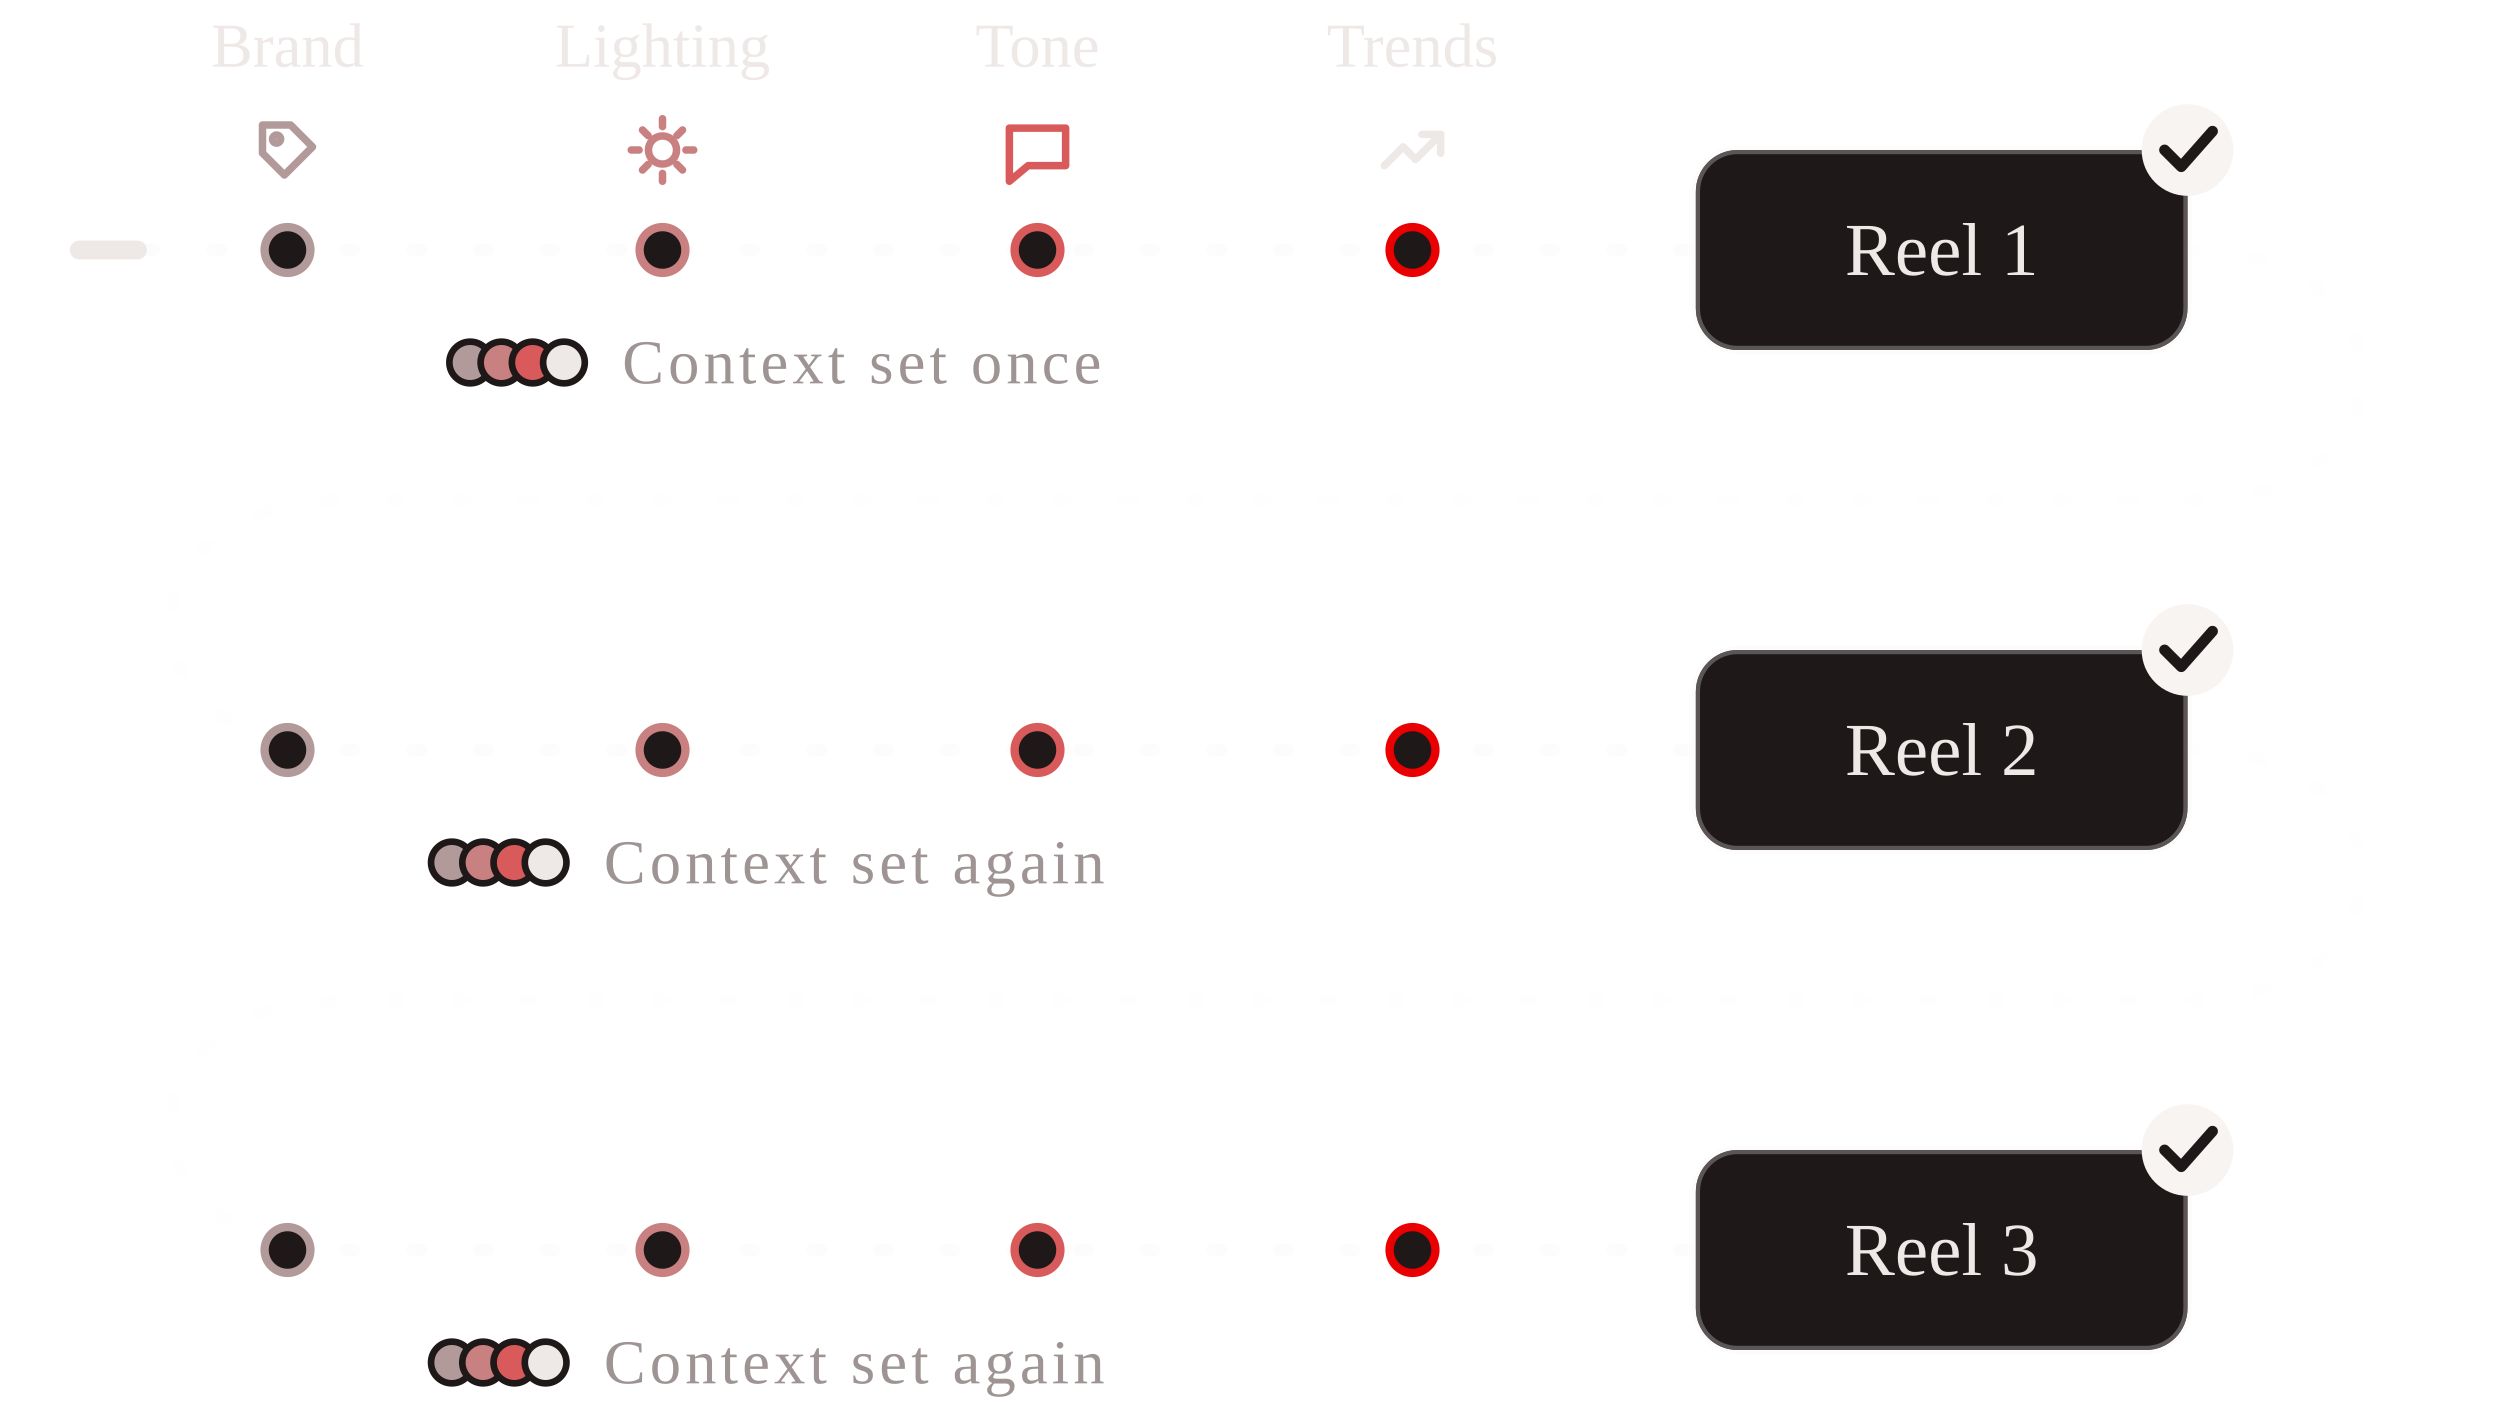
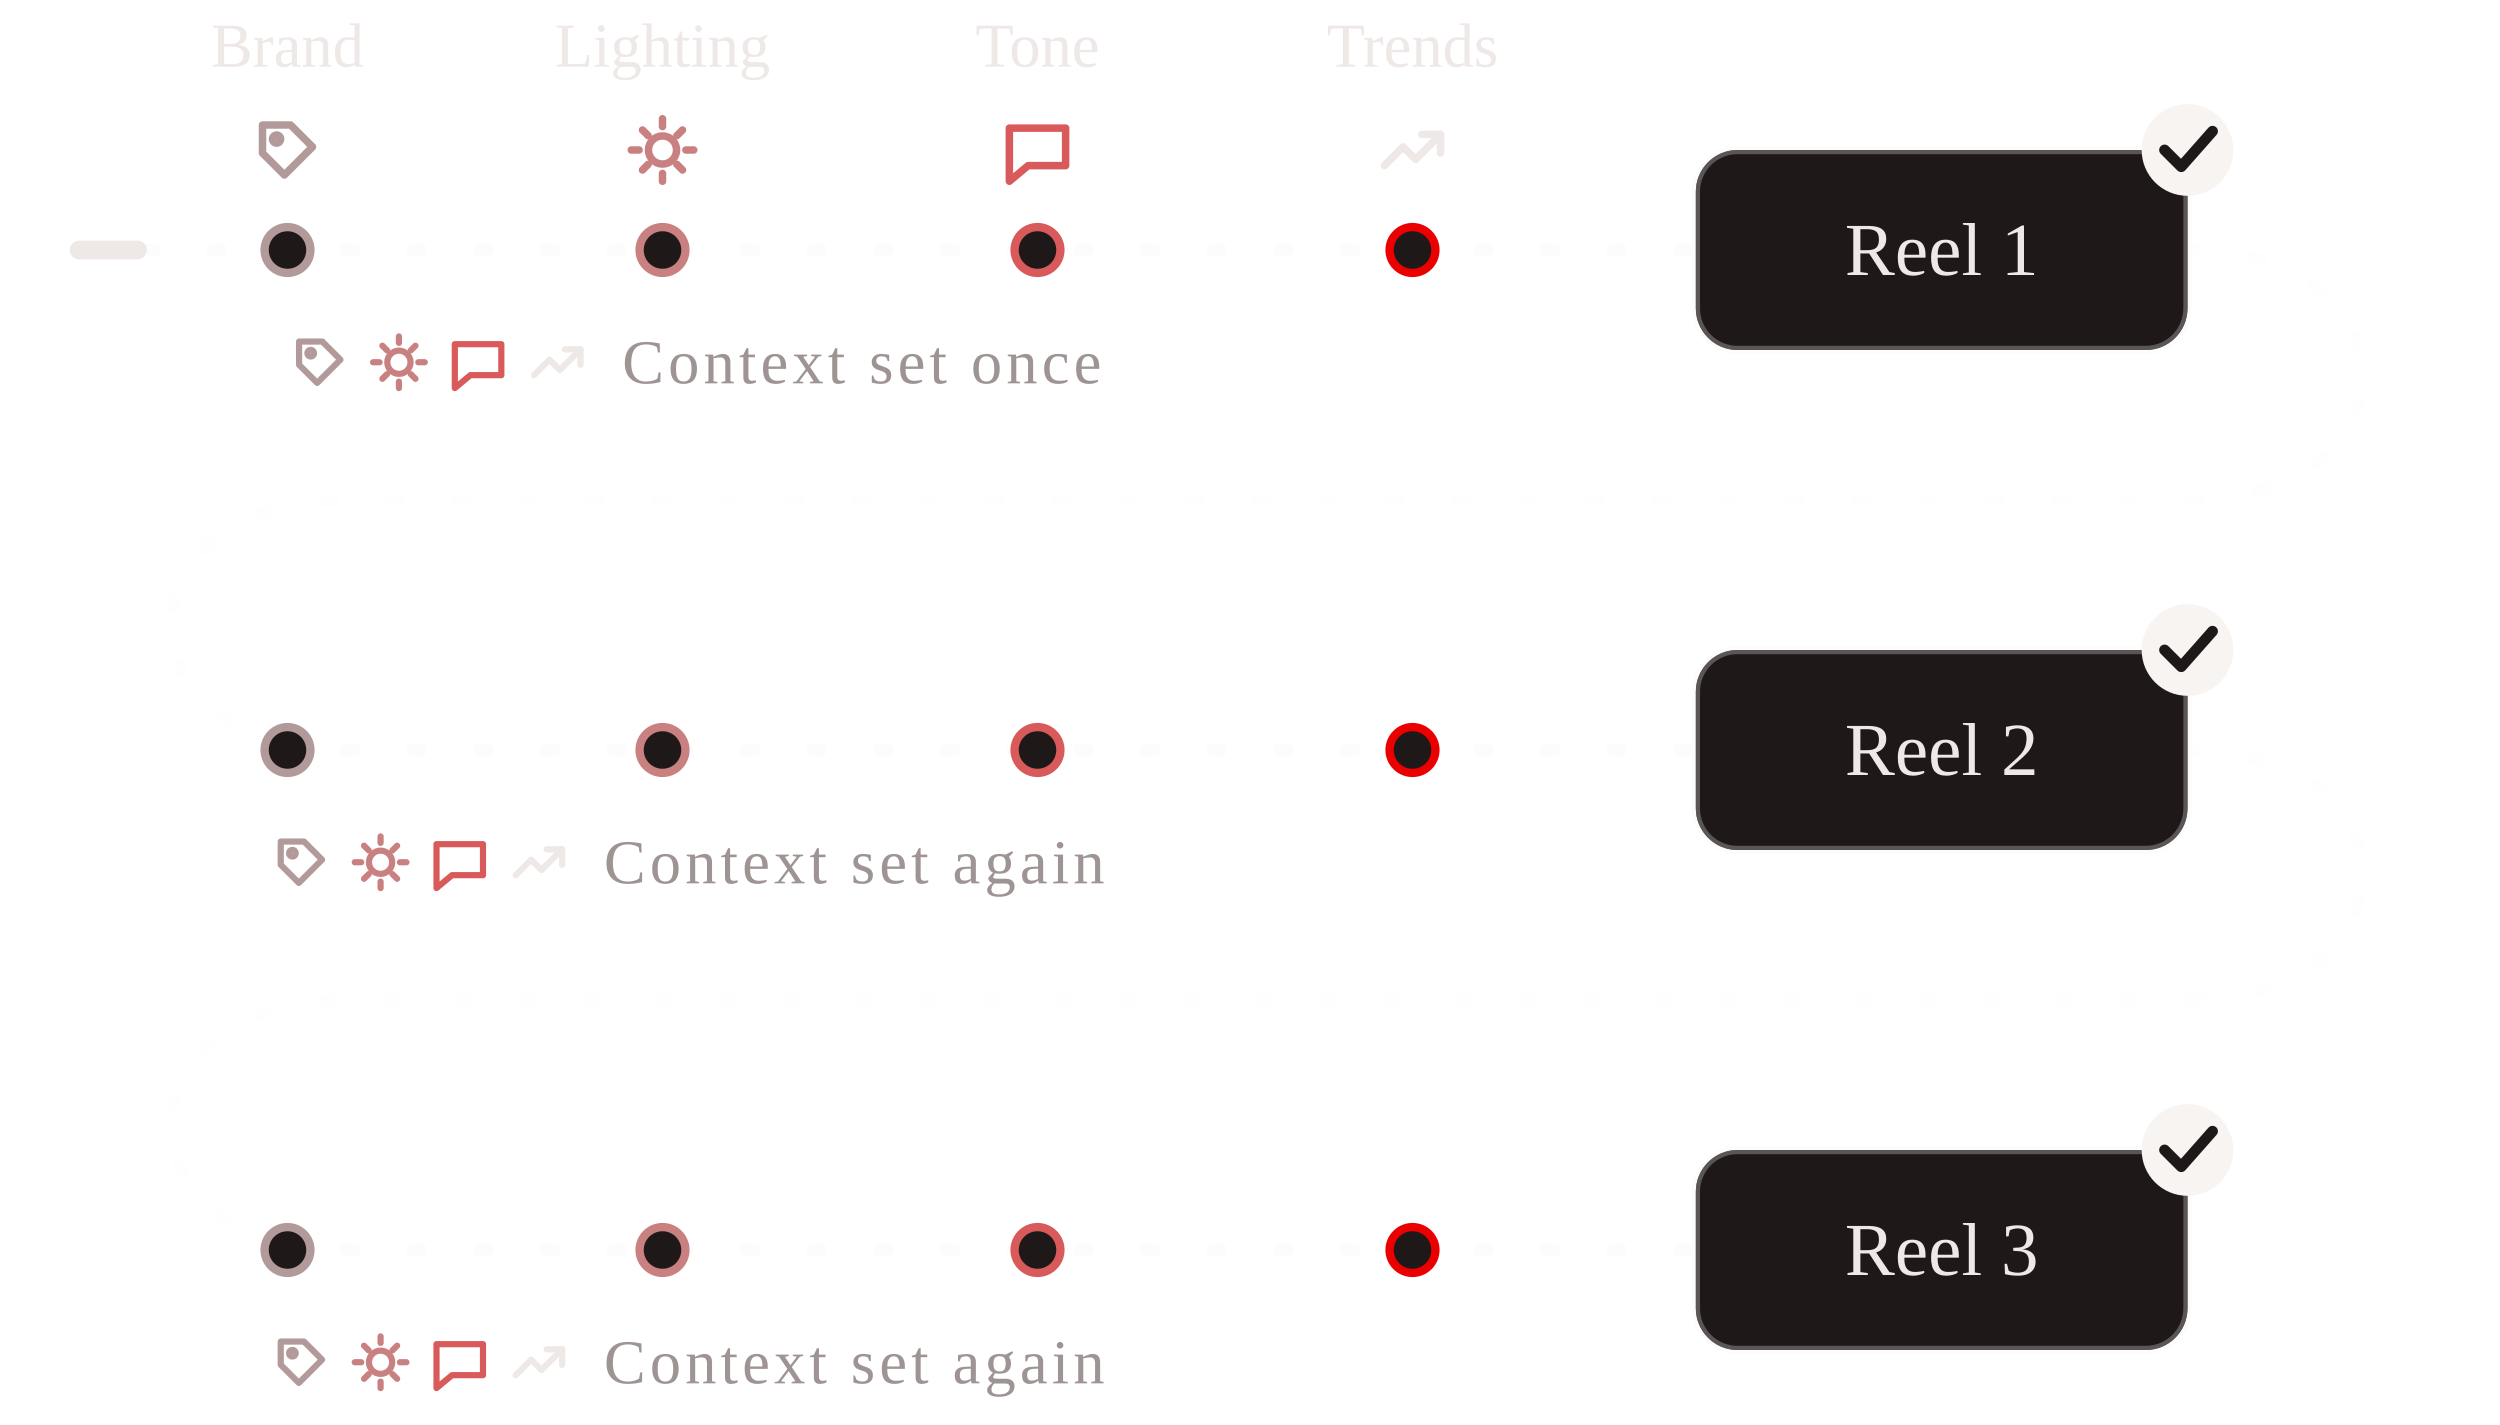
<svg xmlns="http://www.w3.org/2000/svg" viewBox="91 0 600 342" class="diagram" aria-hidden="true">
  <g fill="none" stroke-width="3" stroke-dasharray="2 14" stroke-linecap="round">
    <path d="M616,60 C672,60 672,120 616,120 H174 C118,120 118,180 174,180" stroke="rgba(248,244,242,0.14)" />
    <path d="M616,180 C672,180 672,240 616,240 H174 C118,240 118,300 174,300" stroke="rgba(248,244,242,0.14)" />
    <path d="M110,60 H616" stroke="rgba(248,244,242,0.28)" />
    <path d="M174,180 H616" stroke="rgba(248,244,242,0.28)" />
    <path d="M174,300 H616" stroke="rgba(248,244,242,0.28)" />
  </g>
  <defs>
    <linearGradient id="cosCtxRow" gradientUnits="userSpaceOnUse" x1="110" y1="0" x2="616" y2="0">
      <stop offset="9.881%" stop-color="#b39a9a" />
      <stop offset="27.668%" stop-color="#c98080" />
      <stop offset="45.455%" stop-color="#d95a5a" />
      <stop offset="63.241%" stop-color="#ea0000" />
    </linearGradient>
  </defs>
  <path d="M110,60 H616" pathLength="100" fill="none" stroke="url(#cosCtxRow)" stroke-width="3.5" stroke-linecap="round" stroke-dasharray="100 100" opacity="0" style="animation:cosTrailRow1 12s linear infinite" />
  <path d="M616,60 C672,60 672,120 616,120 H174 C118,120 118,180 174,180" pathLength="100" fill="none" stroke="#9e9493" stroke-width="2.5" stroke-linecap="round" stroke-dasharray="100 100" opacity="0" style="animation:cosTrailRet1 12s linear infinite" />
  <path d="M174,180 H616" pathLength="100" fill="none" stroke="url(#cosCtxRow)" stroke-width="3.5" stroke-linecap="round" stroke-dasharray="100 100" opacity="0" style="animation:cosTrailRow2 12s linear infinite" />
  <path d="M616,180 C672,180 672,240 616,240 H174 C118,240 118,300 174,300" pathLength="100" fill="none" stroke="#9e9493" stroke-width="2.5" stroke-linecap="round" stroke-dasharray="100 100" opacity="0" style="animation:cosTrailRet2 12s linear infinite" />
  <path d="M174,300 H616" pathLength="100" fill="none" stroke="url(#cosCtxRow)" stroke-width="3.5" stroke-linecap="round" stroke-dasharray="100 100" opacity="0" style="animation:cosTrailRow3 12s linear infinite" />
  <path d="M110,60 H616 C672,60 672,120 616,120 H174 C118,120 118,180 174,180 H616 C672,180 672,240 616,240 H174 C118,240 118,300 174,300 H616" fill="none" stroke="#eee8e6" stroke-width="4.5" stroke-linecap="round" stroke-dasharray="14 2940" style="animation:cossnake 12s linear infinite" />
  <g>
    <g>
      <text x="160" y="16" text-anchor="middle" style="font-weight:500;font-size:15px" fill="#eee8e6">Brand</text>
      <g transform="translate(151 27) scale(0.75)" fill="none" stroke="#b39a9a" stroke-width="2.4" stroke-linecap="round" stroke-linejoin="round">
        <path d="M4 4h9l7 7-9 9-7-7z" />
        <circle cx="8.5" cy="8.5" r="1.3" />
      </g>
    </g>
    <circle cx="160" cy="60" r="5.5" fill="none" stroke="#b39a9a" stroke-width="2" opacity="0" style="transform-box:fill-box;transform-origin:center;animation:cosChipPulse 12s linear infinite;animation-delay:-11.797s" />
    <circle cx="160" cy="60" r="5.5" fill="#1e1818" stroke="#b39a9a" stroke-width="2" style="transform-box:fill-box;transform-origin:center;animation:cosdKF0 12s linear infinite" />
  </g>
  <g>
    <g>
      <text x="250" y="16" text-anchor="middle" style="font-weight:500;font-size:15px" fill="#eee8e6">Lighting</text>
      <g transform="translate(241 27) scale(0.75)" fill="none" stroke="#c98080" stroke-width="2.4" stroke-linecap="round" stroke-linejoin="round">
        <circle cx="12" cy="12" r="4.5" />
        <path d="M12 2v2.5M12 19.5V22M2 12h2.5M19.5 12H22M5.6 5.6l1.8 1.8M16.6 16.6l1.8 1.8M18.4 5.6l-1.8 1.8M7.4 16.6l-1.8 1.8" />
      </g>
    </g>
    <circle cx="250" cy="60" r="5.5" fill="none" stroke="#c98080" stroke-width="2" opacity="0" style="transform-box:fill-box;transform-origin:center;animation:cosChipPulse 12s linear infinite;animation-delay:-11.431s" />
    <circle cx="250" cy="60" r="5.5" fill="#1e1818" stroke="#c98080" stroke-width="2" style="transform-box:fill-box;transform-origin:center;animation:cosdKF1 12s linear infinite" />
  </g>
  <g>
    <g>
      <text x="340" y="16" text-anchor="middle" style="font-weight:500;font-size:15px" fill="#eee8e6">Tone</text>
      <g transform="translate(331 27) scale(0.75)" fill="none" stroke="#d95a5a" stroke-width="2.4" stroke-linecap="round" stroke-linejoin="round">
        <path d="M3 5h18v12H9l-6 5z" />
      </g>
    </g>
    <circle cx="340" cy="60" r="5.5" fill="none" stroke="#d95a5a" stroke-width="2" opacity="0" style="transform-box:fill-box;transform-origin:center;animation:cosChipPulse 12s linear infinite;animation-delay:-11.066s" />
    <circle cx="340" cy="60" r="5.5" fill="#1e1818" stroke="#d95a5a" stroke-width="2" style="transform-box:fill-box;transform-origin:center;animation:cosdKF2 12s linear infinite" />
  </g>
  <g>
    <g>
      <text x="430" y="16" text-anchor="middle" style="font-weight:500;font-size:15px" fill="#eee8e6">Trends</text>
      <g transform="translate(421 27) scale(0.75)" fill="none" stroke="#eee8e6" stroke-width="2.4" stroke-linecap="round" stroke-linejoin="round">
        <path d="M3 17l6-6 4 4 8-8" />
        <path d="M15 7h6v6" />
      </g>
    </g>
    <circle cx="430" cy="60" r="5.5" fill="none" stroke="#ea0000" stroke-width="2" opacity="0" style="transform-box:fill-box;transform-origin:center;animation:cosChipPulse 12s linear infinite;animation-delay:-10.7s" />
    <circle cx="430" cy="60" r="5.5" fill="#1e1818" stroke="#ea0000" stroke-width="2" style="transform-box:fill-box;transform-origin:center;animation:cosdKF3 12s linear infinite" />
  </g>
  <g>
    <circle cx="160" cy="180" r="5.5" fill="none" stroke="#b39a9a" stroke-width="2" opacity="0" style="transform-box:fill-box;transform-origin:center;animation:cosChipPulse 12s linear infinite;animation-delay:-7.449s" />
    <circle cx="160" cy="180" r="5.5" fill="#1e1818" stroke="#b39a9a" stroke-width="2" style="transform-box:fill-box;transform-origin:center;animation:cosdKF4 12s linear infinite" />
  </g>
  <g>
    <circle cx="250" cy="180" r="5.5" fill="none" stroke="#c98080" stroke-width="2" opacity="0" style="transform-box:fill-box;transform-origin:center;animation:cosChipPulse 12s linear infinite;animation-delay:-6.907s" />
    <circle cx="250" cy="180" r="5.5" fill="#1e1818" stroke="#c98080" stroke-width="2" style="transform-box:fill-box;transform-origin:center;animation:cosdKF5 12s linear infinite" />
  </g>
  <g>
    <circle cx="340" cy="180" r="5.5" fill="none" stroke="#d95a5a" stroke-width="2" opacity="0" style="transform-box:fill-box;transform-origin:center;animation:cosChipPulse 12s linear infinite;animation-delay:-6.541s" />
    <circle cx="340" cy="180" r="5.5" fill="#1e1818" stroke="#d95a5a" stroke-width="2" style="transform-box:fill-box;transform-origin:center;animation:cosdKF6 12s linear infinite" />
  </g>
  <g>
    <circle cx="430" cy="180" r="5.5" fill="none" stroke="#ea0000" stroke-width="2" opacity="0" style="transform-box:fill-box;transform-origin:center;animation:cosChipPulse 12s linear infinite;animation-delay:-6.176s" />
    <circle cx="430" cy="180" r="5.5" fill="#1e1818" stroke="#ea0000" stroke-width="2" style="transform-box:fill-box;transform-origin:center;animation:cosdKF7 12s linear infinite" />
  </g>
  <g>
    <circle cx="160" cy="300" r="5.5" fill="none" stroke="#b39a9a" stroke-width="2" opacity="0" style="transform-box:fill-box;transform-origin:center;animation:cosChipPulse 12s linear infinite;animation-delay:-2.925s" />
    <circle cx="160" cy="300" r="5.5" fill="#1e1818" stroke="#b39a9a" stroke-width="2" style="transform-box:fill-box;transform-origin:center;animation:cosdKF8 12s linear infinite" />
  </g>
  <g>
    <circle cx="250" cy="300" r="5.5" fill="none" stroke="#c98080" stroke-width="2" opacity="0" style="transform-box:fill-box;transform-origin:center;animation:cosChipPulse 12s linear infinite;animation-delay:-2.382s" />
    <circle cx="250" cy="300" r="5.5" fill="#1e1818" stroke="#c98080" stroke-width="2" style="transform-box:fill-box;transform-origin:center;animation:cosdKF9 12s linear infinite" />
  </g>
  <g>
    <circle cx="340" cy="300" r="5.5" fill="none" stroke="#d95a5a" stroke-width="2" opacity="0" style="transform-box:fill-box;transform-origin:center;animation:cosChipPulse 12s linear infinite;animation-delay:-2.017s" />
    <circle cx="340" cy="300" r="5.5" fill="#1e1818" stroke="#d95a5a" stroke-width="2" style="transform-box:fill-box;transform-origin:center;animation:cosdKF10 12s linear infinite" />
  </g>
  <g>
    <circle cx="430" cy="300" r="5.5" fill="none" stroke="#ea0000" stroke-width="2" opacity="0" style="transform-box:fill-box;transform-origin:center;animation:cosChipPulse 12s linear infinite;animation-delay:-1.651s" />
    <circle cx="430" cy="300" r="5.5" fill="#1e1818" stroke="#ea0000" stroke-width="2" style="transform-box:fill-box;transform-origin:center;animation:cosdKF11 12s linear infinite" />
  </g>
  <g>
    <rect x="498" y="36" width="118" height="48" rx="10" fill="#1e1818" />
    <rect x="498" y="36" width="118" height="48" rx="10" fill="#1e1818" stroke="rgba(248,244,242,0.28)" stroke-width="2" style="animation:cosflashG 12s linear infinite;animation-delay:-2.28s" />
    <text x="557" y="66" text-anchor="middle" style="font-weight:500;font-size:18px" fill="#eee8e6">Reel 1</text>
    <g style="animation:costickS1 12s linear infinite">
      <circle cx="616" cy="36" r="11" fill="#f8f4f2" />
      <path d="M610.5,36 L614.5,40 L622,31.5" fill="none" stroke="#1e1818" stroke-width="2.6" stroke-linecap="round" stroke-linejoin="round" />
    </g>
  </g>
  <g>
    <rect x="498" y="156" width="118" height="48" rx="10" fill="#1e1818" />
    <rect x="498" y="156" width="118" height="48" rx="10" fill="#1e1818" stroke="rgba(248,244,242,0.28)" stroke-width="2" style="animation:cosflashG 12s linear infinite;animation-delay:2.25s" />
    <text x="557" y="186" text-anchor="middle" style="font-weight:500;font-size:18px" fill="#eee8e6">Reel 2</text>
    <g style="animation:costickS2 12s linear infinite">
      <circle cx="616" cy="156" r="11" fill="#f8f4f2" />
      <path d="M610.5,156 L614.5,160 L622,151.5" fill="none" stroke="#1e1818" stroke-width="2.6" stroke-linecap="round" stroke-linejoin="round" />
    </g>
  </g>
  <g>
    <rect x="498" y="276" width="118" height="48" rx="10" fill="#1e1818" />
    <rect x="498" y="276" width="118" height="48" rx="10" fill="#1e1818" stroke="rgba(248,244,242,0.28)" stroke-width="2" style="animation:cosflashG 12s linear infinite;animation-delay:6.77s" />
    <text x="557" y="306" text-anchor="middle" style="font-weight:500;font-size:18px" fill="#eee8e6">Reel 3</text>
    <g style="animation:costickS3 12s linear infinite">
      <circle cx="616" cy="276" r="11" fill="#f8f4f2" />
      <path d="M610.5,276 L614.5,280 L622,271.5" fill="none" stroke="#1e1818" stroke-width="2.6" stroke-linecap="round" stroke-linejoin="round" />
    </g>
  </g>
  <g>
-     <circle cx="203.85" cy="87" r="5" fill="#b39a9a" stroke="#1e1818" stroke-width="1.6" />
-     <circle cx="211.35" cy="87" r="5" fill="#c98080" stroke="#1e1818" stroke-width="1.6" />
-     <circle cx="218.85" cy="87" r="5" fill="#d95a5a" stroke="#1e1818" stroke-width="1.6" />
-     <circle cx="226.35" cy="87" r="5" fill="#eee8e6" stroke="#1e1818" stroke-width="1.6" />
+     <g transform="translate(160.3 79.5) scale(0.62)" fill="none" stroke="#b39a9a" stroke-width="2.4" stroke-linecap="round" stroke-linejoin="round">
+       <path d="M4 4h9l7 7-9 9-7-7z" />
+       <circle cx="8.5" cy="8.5" r="1.3" />
+     </g>
+     <g transform="translate(179.3 79.5) scale(0.62)" fill="none" stroke="#c98080" stroke-width="2.4" stroke-linecap="round" stroke-linejoin="round">
+       <circle cx="12" cy="12" r="4.5" />
+       <path d="M12 2v2.5M12 19.5V22M2 12h2.5M19.5 12H22M5.6 5.6l1.8 1.8M16.6 16.6l1.8 1.8M18.4 5.6l-1.8 1.8M7.4 16.6l-1.8 1.8" />
+     </g>
+     <g transform="translate(198.3 79.5) scale(0.62)" fill="none" stroke="#d95a5a" stroke-width="2.4" stroke-linecap="round" stroke-linejoin="round">
+       <path d="M3 5h18v12H9l-6 5z" />
+     </g>
+     <g transform="translate(217.3 79.5) scale(0.62)" fill="none" stroke="#eee8e6" stroke-width="2.4" stroke-linecap="round" stroke-linejoin="round">
+       <path d="M3 17l6-6 4 4 8-8" />
+       <path d="M15 7h6v6" />
+     </g>
    <text x="240.35" y="92" style="font-weight:500;font-size:15px;letter-spacing:1px" fill="#9e9493">Context set once</text>
  </g>
  <g>
-     <circle cx="199.45" cy="207" r="5" fill="#b39a9a" stroke="#1e1818" stroke-width="1.6" />
-     <circle cx="206.95" cy="207" r="5" fill="#c98080" stroke="#1e1818" stroke-width="1.6" />
-     <circle cx="214.45" cy="207" r="5" fill="#d95a5a" stroke="#1e1818" stroke-width="1.6" />
-     <circle cx="221.95" cy="207" r="5" fill="#eee8e6" stroke="#1e1818" stroke-width="1.6" />
+     <g transform="translate(155.9 199.5) scale(0.62)" fill="none" stroke="#b39a9a" stroke-width="2.4" stroke-linecap="round" stroke-linejoin="round">
+       <path d="M4 4h9l7 7-9 9-7-7z" />
+       <circle cx="8.5" cy="8.5" r="1.3" />
+     </g>
+     <g transform="translate(174.9 199.5) scale(0.62)" fill="none" stroke="#c98080" stroke-width="2.4" stroke-linecap="round" stroke-linejoin="round">
+       <circle cx="12" cy="12" r="4.5" />
+       <path d="M12 2v2.5M12 19.5V22M2 12h2.5M19.5 12H22M5.6 5.6l1.8 1.8M16.6 16.6l1.8 1.8M18.4 5.6l-1.8 1.8M7.4 16.6l-1.8 1.8" />
+     </g>
+     <g transform="translate(193.9 199.5) scale(0.62)" fill="none" stroke="#d95a5a" stroke-width="2.4" stroke-linecap="round" stroke-linejoin="round">
+       <path d="M3 5h18v12H9l-6 5z" />
+     </g>
+     <g transform="translate(212.9 199.5) scale(0.62)" fill="none" stroke="#eee8e6" stroke-width="2.4" stroke-linecap="round" stroke-linejoin="round">
+       <path d="M3 17l6-6 4 4 8-8" />
+       <path d="M15 7h6v6" />
+     </g>
    <text x="235.95" y="212" style="font-weight:500;font-size:15px;letter-spacing:1px" fill="#9e9493">Context set again</text>
  </g>
  <g>
-     <circle cx="199.45" cy="327" r="5" fill="#b39a9a" stroke="#1e1818" stroke-width="1.6" />
-     <circle cx="206.95" cy="327" r="5" fill="#c98080" stroke="#1e1818" stroke-width="1.6" />
-     <circle cx="214.45" cy="327" r="5" fill="#d95a5a" stroke="#1e1818" stroke-width="1.6" />
-     <circle cx="221.95" cy="327" r="5" fill="#eee8e6" stroke="#1e1818" stroke-width="1.6" />
+     <g transform="translate(155.9 319.5) scale(0.62)" fill="none" stroke="#b39a9a" stroke-width="2.4" stroke-linecap="round" stroke-linejoin="round">
+       <path d="M4 4h9l7 7-9 9-7-7z" />
+       <circle cx="8.5" cy="8.5" r="1.3" />
+     </g>
+     <g transform="translate(174.9 319.5) scale(0.62)" fill="none" stroke="#c98080" stroke-width="2.4" stroke-linecap="round" stroke-linejoin="round">
+       <circle cx="12" cy="12" r="4.5" />
+       <path d="M12 2v2.5M12 19.5V22M2 12h2.5M19.5 12H22M5.6 5.6l1.8 1.8M16.6 16.6l1.8 1.8M18.4 5.6l-1.8 1.8M7.4 16.6l-1.8 1.8" />
+     </g>
+     <g transform="translate(193.9 319.5) scale(0.62)" fill="none" stroke="#d95a5a" stroke-width="2.4" stroke-linecap="round" stroke-linejoin="round">
+       <path d="M3 5h18v12H9l-6 5z" />
+     </g>
+     <g transform="translate(212.9 319.5) scale(0.62)" fill="none" stroke="#eee8e6" stroke-width="2.4" stroke-linecap="round" stroke-linejoin="round">
+       <path d="M3 17l6-6 4 4 8-8" />
+       <path d="M15 7h6v6" />
+     </g>
    <text x="235.95" y="332" style="font-weight:500;font-size:15px;letter-spacing:1px" fill="#9e9493">Context set again</text>
  </g>
</svg>
